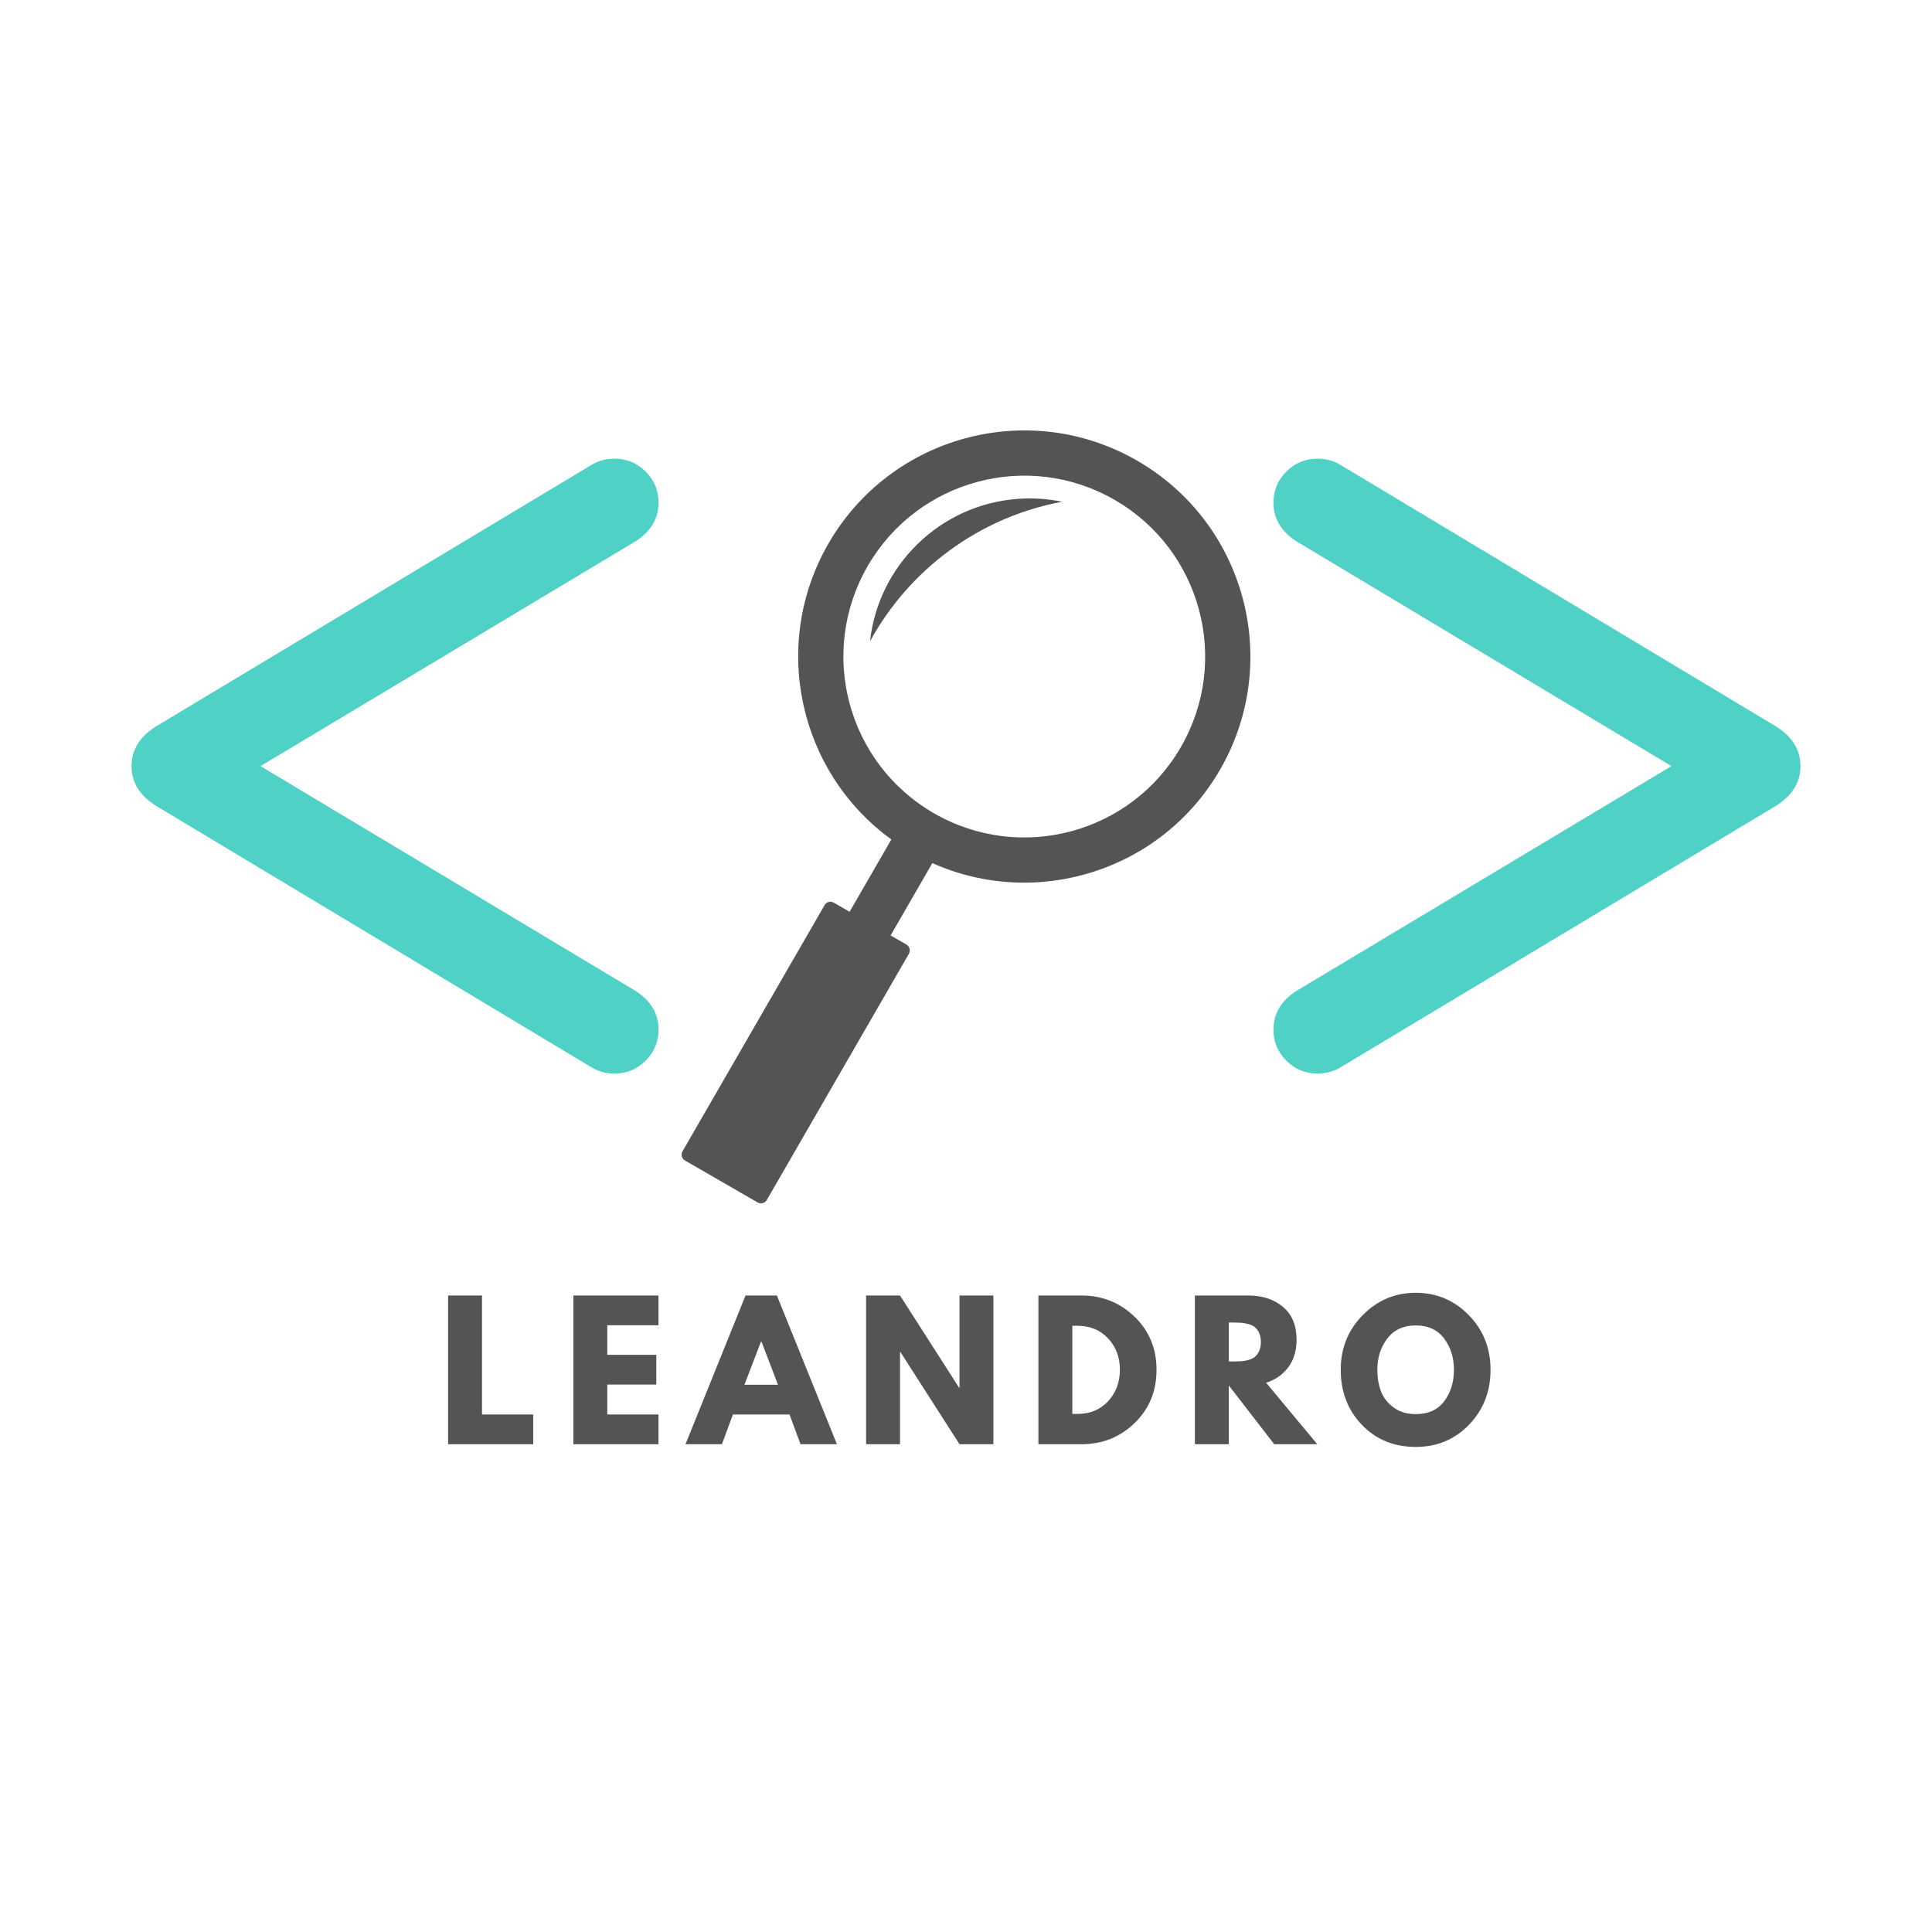
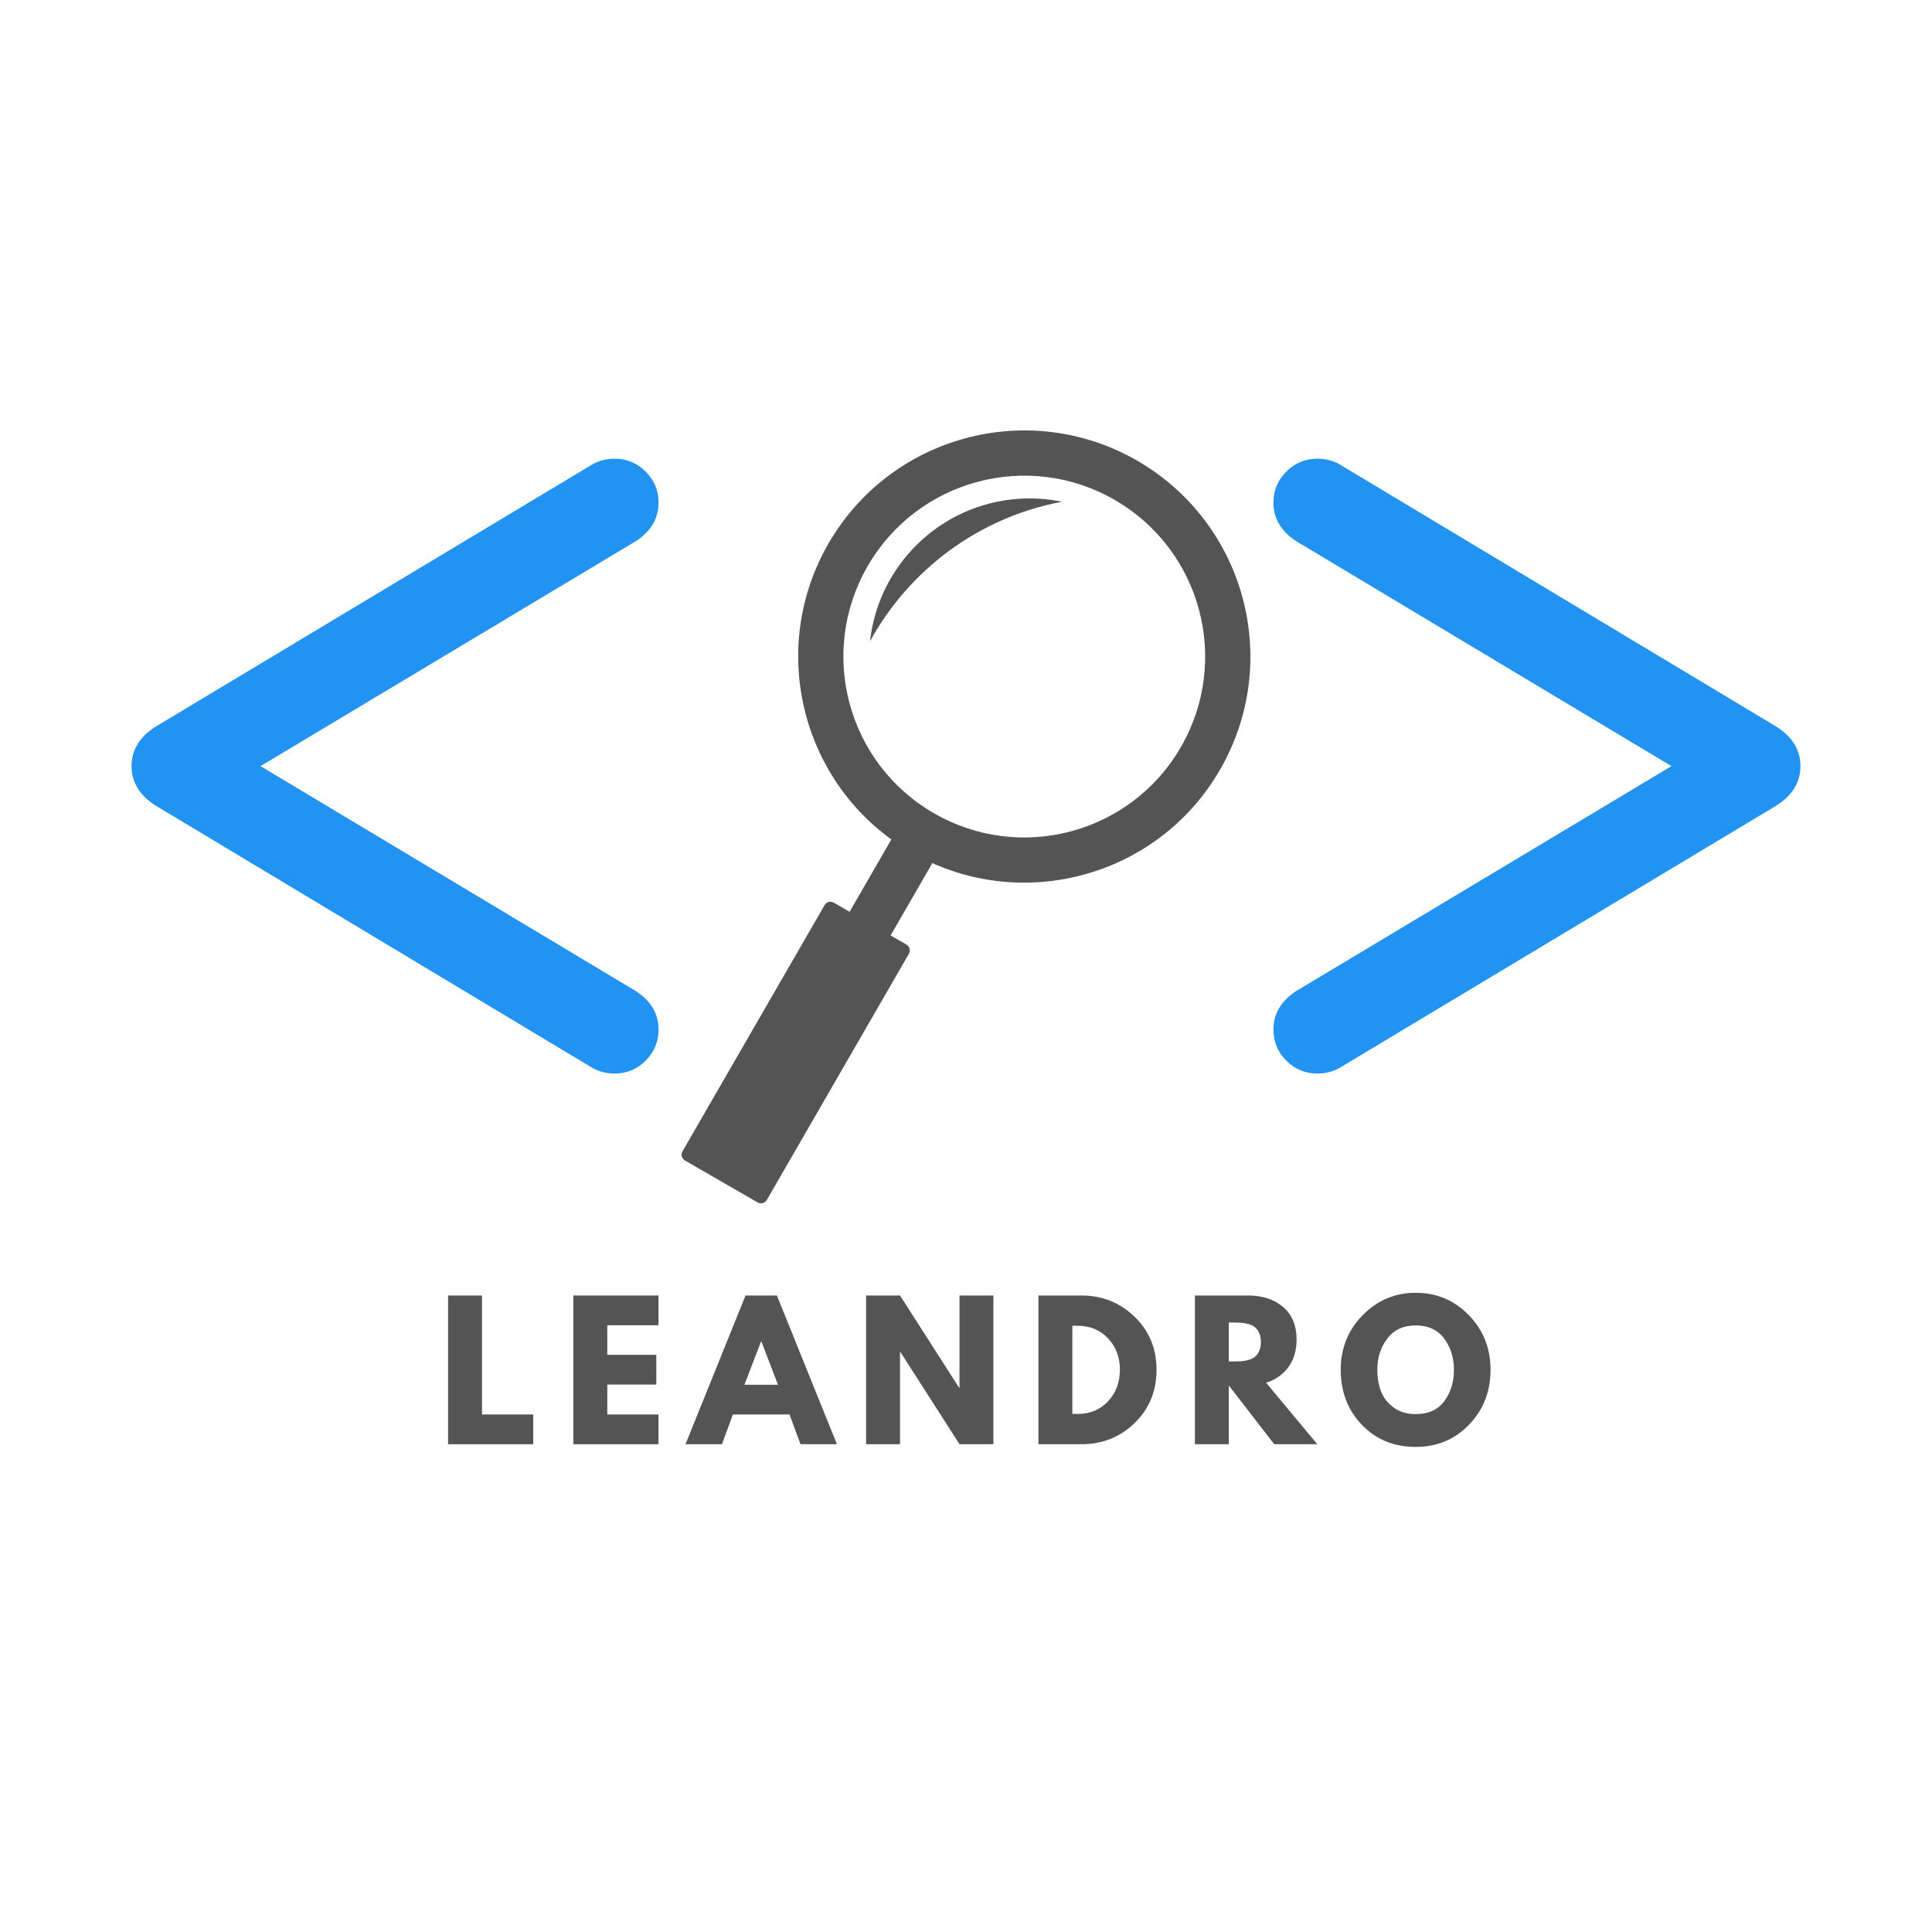
<svg xmlns="http://www.w3.org/2000/svg" width="2000" zoomAndPan="magnify" viewBox="0 0 1500 1500" height="2000" preserveAspectRatio="xMidYMid meet" version="1.0">
  <defs>
    <g />
-     <clipPath id="3e5cde11ad">
+     <clipPath id="c569e08973">
      <path d="M 102.117 356 L 512 356 L 512 834 L 102.117 834 Z M 102.117 356 " clip-rule="nonzero" />
    </clipPath>
-     <clipPath id="5f53c107c1">
+     <clipPath id="1d34b002e4">
      <path d="M 529 334.18 L 971 334.18 L 971 934.258 L 529 934.258 Z M 529 334.18 " clip-rule="nonzero" />
    </clipPath>
-     <clipPath id="6beae697e3">
+     <clipPath id="3ab931b364">
      <rect x="0" width="843" y="0" height="178" />
    </clipPath>
  </defs>
-   <g clip-path="url(#3e5cde11ad)">
-     <path fill="#4fd1c5" d="M 120.875 564.129 L 460.164 360.387 C 465.27 357.547 470.957 356.121 477.211 356.121 C 486.586 356.121 494.609 359.465 501.285 366.137 C 507.965 372.82 511.309 380.844 511.309 390.227 C 511.309 402.441 505.48 412.391 493.828 420.059 L 202.285 594.816 L 493.828 769.566 C 505.48 777.242 511.309 787.188 511.309 799.406 C 511.309 808.789 507.965 816.805 501.285 823.488 C 494.609 830.168 486.586 833.504 477.211 833.504 C 470.957 833.504 465.27 832.086 460.164 829.246 L 120.875 625.5 C 108.371 617.543 102.117 607.312 102.117 594.816 C 102.117 582.309 108.371 572.082 120.875 564.129 " fill-opacity="1" fill-rule="nonzero" />
+   <g clip-path="url(#c569e08973)">
+     <path fill="#2393f1" d="M 120.875 564.129 L 460.164 360.387 C 465.27 357.547 470.957 356.121 477.211 356.121 C 486.586 356.121 494.609 359.465 501.285 366.137 C 507.965 372.82 511.309 380.844 511.309 390.227 C 511.309 402.441 505.48 412.391 493.828 420.059 L 202.285 594.816 L 493.828 769.566 C 505.48 777.242 511.309 787.188 511.309 799.406 C 511.309 808.789 507.965 816.805 501.285 823.488 C 494.609 830.168 486.586 833.504 477.211 833.504 C 470.957 833.504 465.27 832.086 460.164 829.246 L 120.875 625.5 C 108.371 617.543 102.117 607.312 102.117 594.816 C 102.117 582.309 108.371 572.082 120.875 564.129 " fill-opacity="1" fill-rule="nonzero" />
  </g>
-   <path fill="#4fd1c5" d="M 1397.871 594.816 C 1397.871 607.312 1391.621 617.543 1379.113 625.5 L 1039.828 829.246 C 1034.719 832.086 1029.039 833.504 1022.785 833.504 C 1013.406 833.504 1005.383 830.168 998.703 823.488 C 992.023 816.805 988.691 808.789 988.691 799.406 C 988.691 787.188 994.512 777.242 1006.16 769.566 L 1297.707 594.816 L 1006.16 420.059 C 994.512 412.391 988.691 402.441 988.691 390.227 C 988.691 380.844 992.023 372.82 998.703 366.137 C 1005.383 359.465 1013.406 356.121 1022.785 356.121 C 1029.039 356.121 1034.719 357.547 1039.828 360.387 L 1379.113 564.129 C 1391.621 572.082 1397.871 582.309 1397.871 594.816 " fill-opacity="1" fill-rule="nonzero" />
-   <g clip-path="url(#5f53c107c1)">
+   <path fill="#2393f1" d="M 1397.871 594.816 C 1397.871 607.312 1391.621 617.543 1379.113 625.5 L 1039.828 829.246 C 1034.719 832.086 1029.039 833.504 1022.785 833.504 C 1013.406 833.504 1005.383 830.168 998.703 823.488 C 992.023 816.805 988.691 808.789 988.691 799.406 C 988.691 787.188 994.512 777.242 1006.16 769.566 L 1297.707 594.816 L 1006.16 420.059 C 994.512 412.391 988.691 402.441 988.691 390.227 C 988.691 380.844 992.023 372.82 998.703 366.137 C 1005.383 359.465 1013.406 356.121 1022.785 356.121 C 1029.039 356.121 1034.719 357.547 1039.828 360.387 L 1379.113 564.129 C 1391.621 572.082 1397.871 582.309 1397.871 594.816 " fill-opacity="1" fill-rule="nonzero" />
+   <g clip-path="url(#1d34b002e4)">
    <path fill="#545454" d="M 916.852 579.977 C 878.109 647.152 792.234 670.16 725.051 631.367 C 657.863 592.578 634.852 506.707 673.645 439.52 C 712.445 372.375 798.32 349.367 865.453 388.125 C 932.637 426.918 955.645 512.789 916.852 579.977 Z M 883.004 357.719 C 882.949 357.688 882.906 357.699 882.836 357.621 C 798.914 309.281 691.688 338.109 643.238 421.965 C 597.875 500.598 620.207 599.645 692.047 651.742 L 659.617 707.914 L 647.32 700.816 C 644.848 699.355 641.629 700.215 640.223 702.719 L 529.898 893.871 C 528.434 896.34 529.293 899.559 531.754 900.977 L 588.211 933.57 C 590.668 934.992 593.887 934.129 595.352 931.656 L 705.672 740.508 C 707.082 738.004 706.23 734.832 703.762 733.363 L 691.465 726.266 L 715.988 683.785 L 723.852 670.102 C 804.945 706.301 901.93 676.109 947.262 597.531 C 995.73 513.574 966.973 406.234 883.004 357.719 " fill-opacity="1" fill-rule="nonzero" />
  </g>
  <path fill="#545454" d="M 824.508 389.551 C 759.562 401.738 705.711 442.664 675.48 497.883 C 681.926 439.262 729.426 391.746 790.363 387.305 C 802.09 386.453 813.551 387.289 824.508 389.551 " fill-opacity="1" fill-rule="nonzero" />
  <g transform="matrix(1, 0, 0, 1, 337, 994)">
-     <g clip-path="url(#6beae697e3)">
+     <g clip-path="url(#3ab931b364)">
      <g fill="#545454" fill-opacity="1">
        <g transform="translate(2.508166, 127.2936)">
          <g>
            <path d="M 34.719 -115.469 L 34.719 -23.094 L 74.469 -23.094 L 74.469 0 L 8.391 0 L 8.391 -115.469 Z M 34.719 -115.469 " />
          </g>
        </g>
      </g>
      <g fill="#545454" fill-opacity="1">
        <g transform="translate(99.77407, 127.2936)">
          <g>
            <path d="M 74.469 -115.469 L 74.469 -92.375 L 34.719 -92.375 L 34.719 -69.422 L 72.781 -69.422 L 72.781 -46.328 L 34.719 -46.328 L 34.719 -23.094 L 74.469 -23.094 L 74.469 0 L 8.391 0 L 8.391 -115.469 Z M 74.469 -115.469 " />
          </g>
        </g>
      </g>
      <g fill="#545454" fill-opacity="1">
        <g transform="translate(199.1391, 127.2936)">
          <g>
            <path d="M 67.047 -115.469 L 113.656 0 L 85.375 0 L 76.844 -23.094 L 32.891 -23.094 L 24.359 0 L -3.922 0 L 42.688 -115.469 Z M 67.891 -46.188 L 55 -79.781 L 54.734 -79.781 L 41.844 -46.188 Z M 67.891 -46.188 " />
          </g>
        </g>
      </g>
      <g fill="#545454" fill-opacity="1">
        <g transform="translate(327.0519, 127.2936)">
          <g>
            <path d="M 34.719 -71.656 L 34.719 0 L 8.391 0 L 8.391 -115.469 L 34.719 -115.469 L 80.625 -43.812 L 80.906 -43.812 L 80.906 -115.469 L 107.219 -115.469 L 107.219 0 L 80.906 0 L 34.984 -71.656 Z M 34.719 -71.656 " />
          </g>
        </g>
      </g>
      <g fill="#545454" fill-opacity="1">
        <g transform="translate(460.8421, 127.2936)">
          <g>
            <path d="M 8.391 -115.469 L 41.844 -115.469 C 57.895 -115.469 71.613 -109.984 83 -99.016 C 94.383 -88.055 100.078 -74.32 100.078 -57.812 C 100.078 -41.195 94.406 -27.406 83.062 -16.438 C 71.727 -5.477 57.988 0 41.844 0 L 8.391 0 Z M 34.719 -23.516 L 38.766 -23.516 C 48.379 -23.516 56.242 -26.754 62.359 -33.234 C 68.473 -39.723 71.57 -47.867 71.656 -57.672 C 71.656 -67.461 68.598 -75.625 62.484 -82.156 C 56.379 -88.688 48.473 -91.953 38.766 -91.953 L 34.719 -91.953 Z M 34.719 -23.516 " />
          </g>
        </g>
      </g>
      <g fill="#545454" fill-opacity="1">
        <g transform="translate(582.3177, 127.2936)">
          <g>
            <path d="M 8.391 -115.469 L 49.688 -115.469 C 60.789 -115.469 69.844 -112.504 76.844 -106.578 C 83.844 -100.66 87.344 -92.195 87.344 -81.188 C 87.344 -72.688 85.219 -65.566 80.969 -59.828 C 76.727 -54.098 70.969 -50.066 63.688 -47.734 L 103.438 0 L 69.984 0 L 34.719 -45.625 L 34.719 0 L 8.391 0 Z M 34.719 -64.25 L 37.797 -64.25 C 40.223 -64.25 42.273 -64.297 43.953 -64.391 C 45.629 -64.484 47.539 -64.805 49.688 -65.359 C 51.832 -65.922 53.555 -66.711 54.859 -67.734 C 56.172 -68.766 57.289 -70.258 58.219 -72.219 C 59.156 -74.176 59.625 -76.555 59.625 -79.359 C 59.625 -82.16 59.156 -84.539 58.219 -86.5 C 57.289 -88.457 56.172 -89.945 54.859 -90.969 C 53.555 -92 51.832 -92.797 49.688 -93.359 C 47.539 -93.922 45.629 -94.25 43.953 -94.344 C 42.273 -94.438 40.223 -94.484 37.797 -94.484 L 34.719 -94.484 Z M 34.719 -64.25 " />
          </g>
        </g>
      </g>
      <g fill="#545454" fill-opacity="1">
        <g transform="translate(700.7146, 127.2936)">
          <g>
            <path d="M 3.219 -57.812 C 3.219 -74.508 8.91 -88.645 20.297 -100.219 C 31.68 -111.789 45.398 -117.578 61.453 -117.578 C 77.586 -117.578 91.301 -111.812 102.594 -100.281 C 113.883 -88.758 119.531 -74.602 119.531 -57.812 C 119.531 -40.914 113.977 -26.707 102.875 -15.188 C 91.77 -3.664 77.961 2.094 61.453 2.094 C 44.555 2.094 30.625 -3.617 19.656 -15.047 C 8.695 -26.473 3.219 -40.727 3.219 -57.812 Z M 31.641 -57.812 C 31.641 -51.738 32.57 -46.207 34.438 -41.219 C 36.301 -36.227 39.566 -32.004 44.234 -28.547 C 48.898 -25.098 54.641 -23.375 61.453 -23.375 C 71.242 -23.375 78.633 -26.734 83.625 -33.453 C 88.625 -40.172 91.125 -48.289 91.125 -57.812 C 91.125 -67.227 88.578 -75.316 83.484 -82.078 C 78.398 -88.848 71.055 -92.234 61.453 -92.234 C 51.93 -92.234 44.582 -88.848 39.406 -82.078 C 34.227 -75.316 31.641 -67.227 31.641 -57.812 Z M 31.641 -57.812 " />
          </g>
        </g>
      </g>
    </g>
  </g>
</svg>
